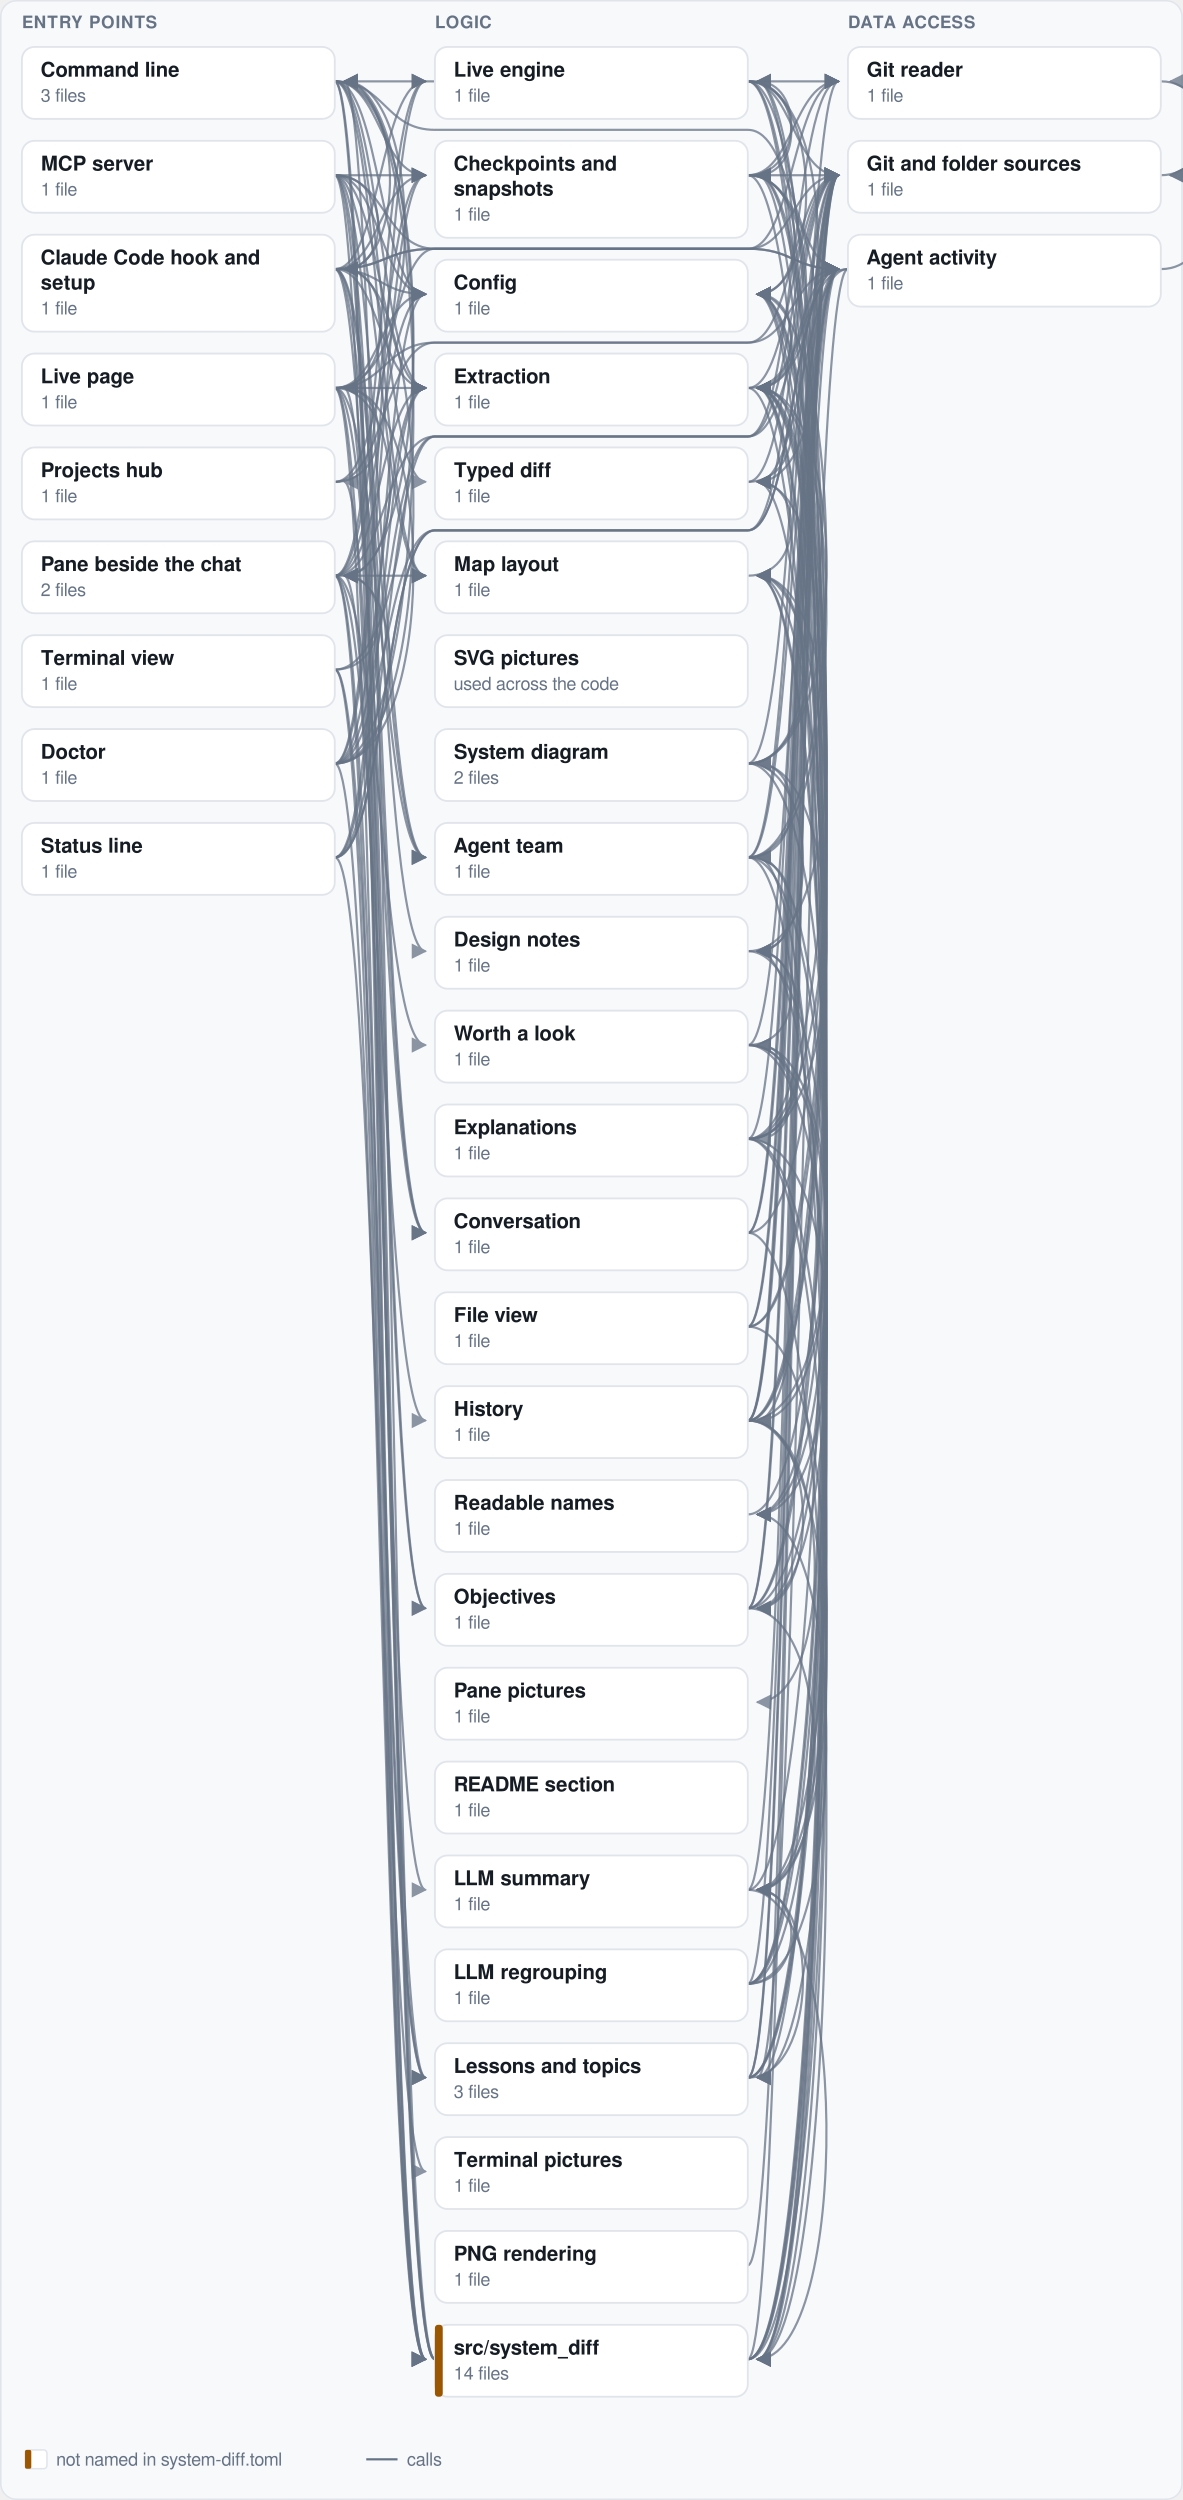
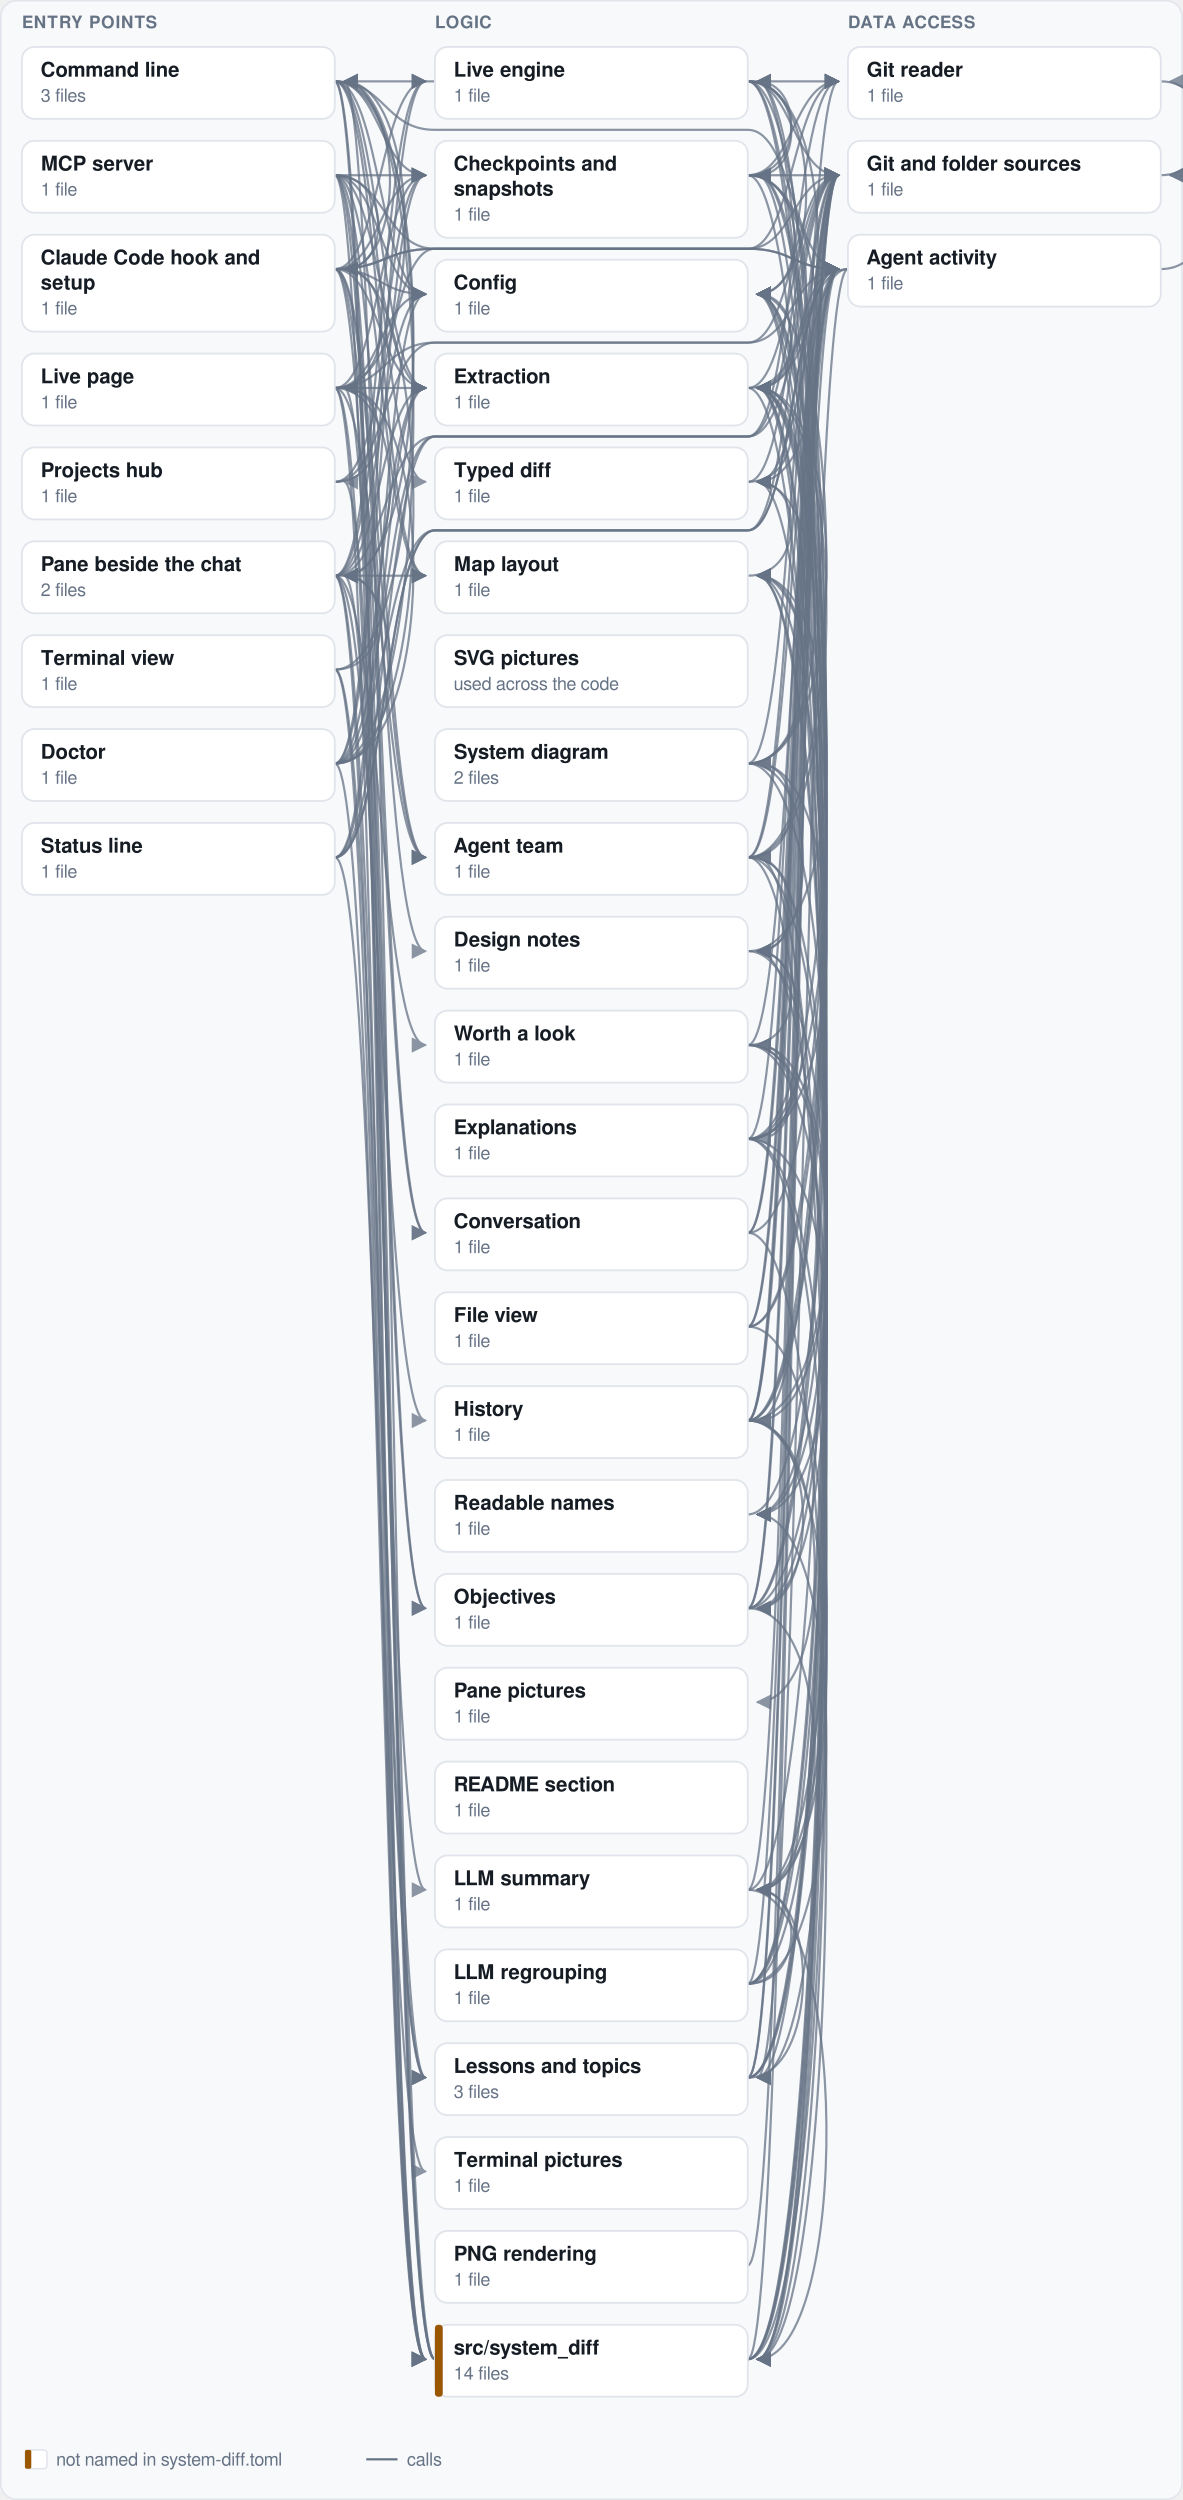
<svg xmlns="http://www.w3.org/2000/svg" width="756" height="1598" viewBox="0 0 756 1598" role="img" aria-label="System map">
  <style>
text { font-family: 'Segoe UI', FreeSans, 'Helvetica Neue', Arial, sans-serif; }
.bg { fill: #f8f9fb; stroke: #e1e5eb; }
.col { font-size: 11px; font-weight: 600; letter-spacing: .05em; fill: #667385; }
.bn .box { fill: #ffffff; stroke: #e1e5eb; stroke-width: 1.2; }
.bn.t-store .box { fill: #e8f0fc; }
.bn.legacy .box { fill: #f8f9fb; stroke: #c3cad4; stroke-dasharray: 5 4; }
.bn.legacy .bn-t { fill: #3b4655; }
.bn .band { fill: #1f5fbf; }
.bn.undeclared .band { fill: #9a5600; }
.bn.s-added .box { stroke: #157347; stroke-width: 1.8; } .bn.s-added .band { fill: #157347; }
.bn.s-changed .box { stroke: #9a5600; stroke-width: 1.8; } .bn.s-changed .band { fill: #9a5600; }
.bn.s-removed .box { stroke: #c4321c; stroke-dasharray: 5 4; fill: #fdecea; } .bn.s-removed .band { fill: #c4321c; }
.bn-t { font-size: 13px; font-weight: 600; fill: #161c24; }
.bn-s { font-size: 11.5px; fill: #667385; }
.bn-p { font-size: 11.5px; fill: #3b4655; } .bn-p.code { font-family: Consolas, Inconsolata, 'DejaVu Sans Mono', monospace; } .bn-p.more { fill: #667385; }
.bn-p.s-added { fill: #157347; font-weight: 600; } .bn-p.s-changed { fill: #9a5600; font-weight: 600; }
.bn-p.s-removed { fill: #c4321c; text-decoration: line-through; }
.be { fill: none; stroke: #667385; stroke-width: 1.4; opacity: .75; }
.be.k-data { stroke: #1f5fbf; } .be.k-network { stroke: #9a5600; stroke-dasharray: 6 4; }
.be.s-added { stroke: #157347; stroke-width: 2.2; opacity: 1; }
.be.s-removed { stroke: #c4321c; stroke-dasharray: 5 4; opacity: 1; }
.ar { fill: #667385; } .ar.k-data { fill: #1f5fbf; } .ar.k-network { fill: #9a5600; }
.ar.s-added { fill: #157347; } .ar.s-removed { fill: #c4321c; } .ar.k-person { fill: #1f5fbf; }
.halo { paint-order: stroke; stroke: #f8f9fb; stroke-width: 4px; stroke-linejoin: round; }
.lg { font-size: 11.5px; fill: #667385; }
.lg.s-added { fill: #157347; font-weight: 600; } .lg.s-changed { fill: #9a5600; font-weight: 600; }
.lg.s-removed { fill: #c4321c; font-weight: 600; }
.foot { font-size: 11.5px; fill: #3b4655; }
.st .box { fill: #ffffff; stroke: #e1e5eb; stroke-width: 1.4; }
.st.hi .box { fill: #e8f0fc; stroke: #1f5fbf; }
.st-w { font-size: 13px; font-weight: 600; fill: #161c24; }
.fl { fill: none; stroke: #667385; stroke-width: 1.4; } .fl.loop { stroke-dasharray: 4 4; }
.fl.gate { stroke: #1f5fbf; stroke-dasharray: 2 4; opacity: .7; }
.fl-note { font-size: 11.5px; fill: #667385; }
.gate .box { fill: #e8f0fc; stroke: #1f5fbf; } .gate text { font-size: 12.5px; font-weight: 600; fill: #1f5fbf; }
.exit { font-size: 12.5px; font-weight: 600; fill: #161c24; }
.lane .box { fill: #ffffff; stroke: #e1e5eb; stroke-width: 1.2; }
.lane.person .box { fill: #e8f0fc; stroke: #1f5fbf; }
.life { stroke: #c9d0da; stroke-width: 1.2; stroke-dasharray: 3 4; }
.msg { fill: none; stroke: #667385; stroke-width: 1.4; }
.msg.frame { stroke: #1f5fbf; stroke-dasharray: 5 4; } .msg.person { stroke: #1f5fbf; stroke-width: 2; }
.msg-t { font-size: 11.5px; fill: #3b4655; } .msg-t.frame { fill: #1f5fbf; } .msg-t.person { fill: #1f5fbf; font-weight: 600; }
.num circle { fill: #667385; } .num.person circle { fill: #1f5fbf; }
.num text { fill: #ffffff; font-size: 10px; font-weight: 700; }
.note .box { fill: #fff3dd; stroke: #e9c98f; } .note text { font-size: 11.5px; fill: #9a5600; }
</style>
  <defs>
    <marker id="ar-call-same" class="ar k-call s-same" viewBox="0 0 10 10" refX="9" refY="5" markerWidth="7" markerHeight="7" orient="auto-start-reverse">
      <path d="M0,0 L10,5 L0,10 z" />
    </marker>
  </defs>
  <rect class="bg" x="0.5" y="0.5" width="755" height="1597" rx="10" />
  <text class="col" x="14" y="18">ENTRY POINTS</text>
  <text class="col" x="278" y="18">LOGIC</text>
  <text class="col" x="542" y="18">DATA ACCESS</text>
  <path class="be k-call s-same" d="M542,172 C513,172 513,308 484,308" marker-end="url(#ar-call-same)" />
  <path class="be k-call s-same" d="M542,172 C513,172 513,248 484,248" marker-end="url(#ar-call-same)" />
  <path class="be k-call s-same" d="M542,172 C513,172 513,1328 484,1328" marker-end="url(#ar-call-same)" />
  <path class="be k-call s-same" d="M742,172 C778,172 778,112 748,112" marker-end="url(#ar-call-same)" />
  <path class="be k-call s-same" d="M214,172 C243,172 243,52 272,52" marker-end="url(#ar-call-same)" />
  <path class="be k-call s-same" d="M214,172 C243,172 243,1028 272,1028" marker-end="url(#ar-call-same)" />
  <path class="be k-call s-same" d="M214,172 C246,172 246,159 278,159 L478,159 C507,159 507,112 536,112" marker-end="url(#ar-call-same)" />
  <path class="be k-call s-same" d="M214,172 C246,172 246,159 278,159 L478,159 C507,159 507,172 536,172" marker-end="url(#ar-call-same)" />
  <path class="be k-call s-same" d="M214,172 C243,172 243,548 272,548" marker-end="url(#ar-call-same)" />
  <path class="be k-call s-same" d="M214,172 C243,172 243,788 272,788" marker-end="url(#ar-call-same)" />
  <path class="be k-call s-same" d="M214,172 C243,172 243,112 272,112" marker-end="url(#ar-call-same)" />
  <path class="be k-call s-same" d="M214,172 C243,172 243,188 272,188" marker-end="url(#ar-call-same)" />
  <path class="be k-call s-same" d="M214,172 C243,172 243,608 272,608" marker-end="url(#ar-call-same)" />
  <path class="be k-call s-same" d="M214,172 C243,172 243,248 272,248" marker-end="url(#ar-call-same)" />
  <path class="be k-call s-same" d="M478,548 C544,548 544,1508 484,1508" marker-end="url(#ar-call-same)" />
  <path class="be k-call s-same" d="M478,548 C514,548 514,488 484,488" marker-end="url(#ar-call-same)" />
  <path class="be k-call s-same" d="M478,548 C544,548 544,248 484,248" marker-end="url(#ar-call-same)" />
  <path class="be k-call s-same" d="M478,548 C507,548 507,172 536,172" marker-end="url(#ar-call-same)" />
  <path class="be k-call s-same" d="M478,548 C544,548 544,188 484,188" marker-end="url(#ar-call-same)" />
  <path class="be k-call s-same" d="M478,548 C514,548 514,608 484,608" marker-end="url(#ar-call-same)" />
  <path class="be k-call s-same" d="M478,548 C544,548 544,1028 484,1028" marker-end="url(#ar-call-same)" />
  <path class="be k-call s-same" d="M478,548 C507,548 507,112 536,112" marker-end="url(#ar-call-same)" />
  <path class="be k-call s-same" d="M478,488 C524,488 524,608 484,608" marker-end="url(#ar-call-same)" />
  <path class="be k-call s-same" d="M478,488 C524,488 524,368 484,368" marker-end="url(#ar-call-same)" />
  <path class="be k-call s-same" d="M478,488 C534,488 534,308 484,308" marker-end="url(#ar-call-same)" />
  <path class="be k-call s-same" d="M478,488 C544,488 544,248 484,248" marker-end="url(#ar-call-same)" />
  <path class="be k-call s-same" d="M478,488 C544,488 544,968 484,968" marker-end="url(#ar-call-same)" />
  <path class="be k-call s-same" d="M478,488 C507,488 507,112 536,112" marker-end="url(#ar-call-same)" />
  <path class="be k-call s-same" d="M478,788 C544,788 544,248 484,248" marker-end="url(#ar-call-same)" />
  <path class="be k-call s-same" d="M478,788 C507,788 507,172 536,172" marker-end="url(#ar-call-same)" />
  <path class="be k-call s-same" d="M478,788 C507,788 507,112 536,112" marker-end="url(#ar-call-same)" />
  <path class="be k-call s-same" d="M478,788 C544,788 544,1508 484,1508" marker-end="url(#ar-call-same)" />
  <path class="be k-call s-same" d="M214,52 C243,52 243,1508 272,1508" marker-end="url(#ar-call-same)" />
  <path class="be k-call s-same" d="M214,52 C260,52 260,172 220,172" marker-end="url(#ar-call-same)" />
  <path class="be k-call s-same" d="M214,52 C280,52 280,368 220,368" marker-end="url(#ar-call-same)" />
  <path class="be k-call s-same" d="M214,52 C243,52 243,188 272,188" marker-end="url(#ar-call-same)" />
  <path class="be k-call s-same" d="M214,52 C243,52 243,248 272,248" marker-end="url(#ar-call-same)" />
  <path class="be k-call s-same" d="M214,52 C243,52 243,368 272,368" marker-end="url(#ar-call-same)" />
  <path class="be k-call s-same" d="M214,52 C243,52 243,1328 272,1328" marker-end="url(#ar-call-same)" />
  <path class="be k-call s-same" d="M214,52 C246,52 246,83 278,83 L478,83 C507,83 507,172 536,172" marker-end="url(#ar-call-same)" />
  <path class="be k-call s-same" d="M214,52 C243,52 243,112 272,112" marker-end="url(#ar-call-same)" />
  <path class="be k-call s-same" d="M214,52 C243,52 243,308 272,308" marker-end="url(#ar-call-same)" />
  <path class="be k-call s-same" d="M478,112 C526.7,112 526.7,248 484,248" marker-end="url(#ar-call-same)" />
  <path class="be k-call s-same" d="M478,112 C516.7,112 516.7,188 484,188" marker-end="url(#ar-call-same)" />
  <path class="be k-call s-same" d="M478,112 C536.7,112 536.7,308 484,308" marker-end="url(#ar-call-same)" />
  <path class="be k-call s-same" d="M478,112 C507,112 507,52 536,52" marker-end="url(#ar-call-same)" />
  <path class="be k-call s-same" d="M478,112 C514,112 514,52 484,52" marker-end="url(#ar-call-same)" />
  <path class="be k-call s-same" d="M478,112 C507,112 507,112 536,112" marker-end="url(#ar-call-same)" />
  <path class="be k-call s-same" d="M478,112 C544,112 544,1508 484,1508" marker-end="url(#ar-call-same)" />
  <path class="be k-call s-same" d="M478,608 C544,608 544,368 484,368" marker-end="url(#ar-call-same)" />
  <path class="be k-call s-same" d="M478,608 C544,608 544,968 484,968" marker-end="url(#ar-call-same)" />
  <path class="be k-call s-same" d="M478,308 C507,308 507,112 536,112" marker-end="url(#ar-call-same)" />
  <path class="be k-call s-same" d="M478,308 C514,308 514,248 484,248" marker-end="url(#ar-call-same)" />
  <path class="be k-call s-same" d="M214,488 C246,488 246,279 278,279 L478,279 C507,279 507,112 536,112" marker-end="url(#ar-call-same)" />
  <path class="be k-call s-same" d="M214,488 C243,488 243,1508 272,1508" marker-end="url(#ar-call-same)" />
  <path class="be k-call s-same" d="M214,488 C243,488 243,52 272,52" marker-end="url(#ar-call-same)" />
  <path class="be k-call s-same" d="M214,488 C246,488 246,339 278,339 L478,339 C507,339 507,172 536,172" marker-end="url(#ar-call-same)" />
  <path class="be k-call s-same" d="M214,488 C280,488 280,172 220,172" marker-end="url(#ar-call-same)" />
  <path class="be k-call s-same" d="M214,488 C280,488 280,52 220,52" marker-end="url(#ar-call-same)" />
  <path class="be k-call s-same" d="M214,488 C243,488 243,112 272,112" marker-end="url(#ar-call-same)" />
  <path class="be k-call s-same" d="M214,488 C243,488 243,248 272,248" marker-end="url(#ar-call-same)" />
  <path class="be k-call s-same" d="M214,488 C260,488 260,368 220,368" marker-end="url(#ar-call-same)" />
  <path class="be k-call s-same" d="M214,488 C280,488 280,248 220,248" marker-end="url(#ar-call-same)" />
  <path class="be k-call s-same" d="M478,728 C514,728 514,668 484,668" marker-end="url(#ar-call-same)" />
  <path class="be k-call s-same" d="M478,728 C544,728 544,1328 484,1328" marker-end="url(#ar-call-same)" />
  <path class="be k-call s-same" d="M478,728 C544,728 544,968 484,968" marker-end="url(#ar-call-same)" />
  <path class="be k-call s-same" d="M478,728 C544,728 544,1208 484,1208" marker-end="url(#ar-call-same)" />
  <path class="be k-call s-same" d="M478,728 C544,728 544,248 484,248" marker-end="url(#ar-call-same)" />
  <path class="be k-call s-same" d="M478,728 C544,728 544,488 484,488" marker-end="url(#ar-call-same)" />
  <path class="be k-call s-same" d="M478,728 C524,728 524,608 484,608" marker-end="url(#ar-call-same)" />
  <path class="be k-call s-same" d="M478,728 C544,728 544,368 484,368" marker-end="url(#ar-call-same)" />
  <path class="be k-call s-same" d="M478,728 C507,728 507,112 536,112" marker-end="url(#ar-call-same)" />
  <path class="be k-call s-same" d="M478,248 C514,248 514,188 484,188" marker-end="url(#ar-call-same)" />
  <path class="be k-call s-same" d="M478,248 C507,248 507,112 536,112" marker-end="url(#ar-call-same)" />
  <path class="be k-call s-same" d="M478,248 C544,248 544,1508 484,1508" marker-end="url(#ar-call-same)" />
  <path class="be k-call s-same" d="M478,848 C507,848 507,172 536,172" marker-end="url(#ar-call-same)" />
  <path class="be k-call s-same" d="M478,848 C544,848 544,248 484,248" marker-end="url(#ar-call-same)" />
  <path class="be k-call s-same" d="M478,848 C544,848 544,1208 484,1208" marker-end="url(#ar-call-same)" />
  <path class="be k-call s-same" d="M478,848 C544,848 544,188 484,188" marker-end="url(#ar-call-same)" />
  <path class="be k-call s-same" d="M478,848 C507,848 507,112 536,112" marker-end="url(#ar-call-same)" />
  <path class="be k-call s-same" d="M742,52 C778,52 778,112 748,112" marker-end="url(#ar-call-same)" />
  <path class="be k-call s-same" d="M478,368 C514,368 514,308 484,308" marker-end="url(#ar-call-same)" />
  <path class="be k-call s-same" d="M478,908 C544,908 544,668 484,668" marker-end="url(#ar-call-same)" />
  <path class="be k-call s-same" d="M478,908 C507,908 507,172 536,172" marker-end="url(#ar-call-same)" />
  <path class="be k-call s-same" d="M478,908 C544,908 544,248 484,248" marker-end="url(#ar-call-same)" />
  <path class="be k-call s-same" d="M478,908 C507,908 507,112 536,112" marker-end="url(#ar-call-same)" />
  <path class="be k-call s-same" d="M478,908 C534,908 534,1088 484,1088" marker-end="url(#ar-call-same)" />
  <path class="be k-call s-same" d="M478,908 C507,908 507,52 536,52" marker-end="url(#ar-call-same)" />
  <path class="be k-call s-same" d="M478,908 C544,908 544,1208 484,1208" marker-end="url(#ar-call-same)" />
  <path class="be k-call s-same" d="M478,908 C524,908 524,1028 484,1028" marker-end="url(#ar-call-same)" />
  <path class="be k-call s-same" d="M478,908 C544,908 544,112 484,112" marker-end="url(#ar-call-same)" />
  <path class="be k-call s-same" d="M478,908 C544,908 544,188 484,188" marker-end="url(#ar-call-same)" />
  <path class="be k-call s-same" d="M214,308 C246,308 246,159 278,159 L478,159 C507,159 507,52 536,52" marker-end="url(#ar-call-same)" />
  <path class="be k-call s-same" d="M214,308 C246,308 246,219 278,219 L478,219 C507,219 507,112 536,112" marker-end="url(#ar-call-same)" />
  <path class="be k-call s-same" d="M214,308 C250,308 250,248 220,248" marker-end="url(#ar-call-same)" />
  <path class="be k-call s-same" d="M478,668 C507,668 507,172 536,172" marker-end="url(#ar-call-same)" />
  <path class="be k-call s-same" d="M478,668 C514,668 514,608 484,608" marker-end="url(#ar-call-same)" />
  <path class="be k-call s-same" d="M478,668 C514,668 514,728 484,728" marker-end="url(#ar-call-same)" />
  <path class="be k-call s-same" d="M478,668 C544,668 544,908 484,908" marker-end="url(#ar-call-same)" />
  <path class="be k-call s-same" d="M478,668 C544,668 544,1028 484,1028" marker-end="url(#ar-call-same)" />
  <path class="be k-call s-same" d="M478,1328 C507,1328 507,172 536,172" marker-end="url(#ar-call-same)" />
  <path class="be k-call s-same" d="M478,1328 C544,1328 544,308 484,308" marker-end="url(#ar-call-same)" />
  <path class="be k-call s-same" d="M478,1328 C544,1328 544,248 484,248" marker-end="url(#ar-call-same)" />
  <path class="be k-call s-same" d="M478,1328 C544,1328 544,368 484,368" marker-end="url(#ar-call-same)" />
  <path class="be k-call s-same" d="M478,1328 C524,1328 524,1208 484,1208" marker-end="url(#ar-call-same)" />
  <path class="be k-call s-same" d="M478,1328 C507,1328 507,112 536,112" marker-end="url(#ar-call-same)" />
  <path class="be k-call s-same" d="M478,52 C507,52 507,52 536,52" marker-end="url(#ar-call-same)" />
  <path class="be k-call s-same" d="M478,52 C514,52 514,112 484,112" marker-end="url(#ar-call-same)" />
  <path class="be k-call s-same" d="M478,52 C507,52 507,112 536,112" marker-end="url(#ar-call-same)" />
  <path class="be k-call s-same" d="M278,52 C249,52 249,52 220,52" marker-end="url(#ar-call-same)" />
  <path class="be k-call s-same" d="M478,52 C526.7,52 526.7,188 484,188" marker-end="url(#ar-call-same)" />
  <path class="be k-call s-same" d="M478,52 C536.7,52 536.7,248 484,248" marker-end="url(#ar-call-same)" />
  <path class="be k-call s-same" d="M478,52 C544,52 544,908 484,908" marker-end="url(#ar-call-same)" />
  <path class="be k-call s-same" d="M478,52 C544,52 544,1328 484,1328" marker-end="url(#ar-call-same)" />
  <path class="be k-call s-same" d="M478,52 C544,52 544,1508 484,1508" marker-end="url(#ar-call-same)" />
  <path class="be k-call s-same" d="M214,112 C243,112 243,1508 272,1508" marker-end="url(#ar-call-same)" />
  <path class="be k-call s-same" d="M214,112 C243,112 243,788 272,788" marker-end="url(#ar-call-same)" />
  <path class="be k-call s-same" d="M214,112 C243,112 243,248 272,248" marker-end="url(#ar-call-same)" />
  <path class="be k-call s-same" d="M214,112 C243,112 243,1028 272,1028" marker-end="url(#ar-call-same)" />
  <path class="be k-call s-same" d="M214,112 C246,112 246,159 278,159 L478,159 C507,159 507,172 536,172" marker-end="url(#ar-call-same)" />
  <path class="be k-call s-same" d="M214,112 C250,112 250,172 220,172" marker-end="url(#ar-call-same)" />
  <path class="be k-call s-same" d="M214,112 C243,112 243,548 272,548" marker-end="url(#ar-call-same)" />
  <path class="be k-call s-same" d="M214,112 C243,112 243,112 272,112" marker-end="url(#ar-call-same)" />
  <path class="be k-call s-same" d="M214,112 C243,112 243,188 272,188" marker-end="url(#ar-call-same)" />
  <path class="be k-call s-same" d="M214,112 C243,112 243,368 272,368" marker-end="url(#ar-call-same)" />
  <path class="be k-call s-same" d="M478,968 C544,968 544,368 484,368" marker-end="url(#ar-call-same)" />
  <path class="be k-call s-same" d="M478,1208 C507,1208 507,112 536,112" marker-end="url(#ar-call-same)" />
  <path class="be k-call s-same" d="M478,1208 C544,1208 544,1508 484,1508" marker-end="url(#ar-call-same)" />
  <path class="be k-call s-same" d="M478,1208 C544,1208 544,52 484,52" marker-end="url(#ar-call-same)" />
  <path class="be k-call s-same" d="M478,1028 C507,1028 507,172 536,172" marker-end="url(#ar-call-same)" />
  <path class="be k-call s-same" d="M478,1028 C544,1028 544,548 484,548" marker-end="url(#ar-call-same)" />
  <path class="be k-call s-same" d="M478,1028 C544,1028 544,112 484,112" marker-end="url(#ar-call-same)" />
  <path class="be k-call s-same" d="M478,1028 C544,1028 544,188 484,188" marker-end="url(#ar-call-same)" />
  <path class="be k-call s-same" d="M478,1028 C534,1028 534,1208 484,1208" marker-end="url(#ar-call-same)" />
  <path class="be k-call s-same" d="M478,1028 C507,1028 507,112 536,112" marker-end="url(#ar-call-same)" />
  <path class="be k-call s-same" d="M214,368 C243,368 243,908 272,908" marker-end="url(#ar-call-same)" />
  <path class="be k-call s-same" d="M214,368 C243,368 243,1508 272,1508" marker-end="url(#ar-call-same)" />
  <path class="be k-call s-same" d="M214,368 C243,368 243,112 272,112" marker-end="url(#ar-call-same)" />
  <path class="be k-call s-same" d="M214,368 C243,368 243,1328 272,1328" marker-end="url(#ar-call-same)" />
  <path class="be k-call s-same" d="M214,368 C243,368 243,188 272,188" marker-end="url(#ar-call-same)" />
  <path class="be k-call s-same" d="M214,368 C243,368 243,248 272,248" marker-end="url(#ar-call-same)" />
  <path class="be k-call s-same" d="M214,368 C246,368 246,279 278,279 L478,279 C507,279 507,172 536,172" marker-end="url(#ar-call-same)" />
  <path class="be k-call s-same" d="M214,368 C243,368 243,368 272,368" marker-end="url(#ar-call-same)" />
  <path class="be k-call s-same" d="M214,368 C243,368 243,668 272,668" marker-end="url(#ar-call-same)" />
  <path class="be k-call s-same" d="M214,368 C243,368 243,52 272,52" marker-end="url(#ar-call-same)" />
  <path class="be k-call s-same" d="M478,1448 C507,1448 507,112 536,112" marker-end="url(#ar-call-same)" />
  <path class="be k-call s-same" d="M478,1268 C544,1268 544,188 484,188" marker-end="url(#ar-call-same)" />
  <path class="be k-call s-same" d="M478,1268 C544,1268 544,608 484,608" marker-end="url(#ar-call-same)" />
  <path class="be k-call s-same" d="M478,1268 C544,1268 544,248 484,248" marker-end="url(#ar-call-same)" />
  <path class="be k-call s-same" d="M478,1268 C544,1268 544,368 484,368" marker-end="url(#ar-call-same)" />
  <path class="be k-call s-same" d="M478,1268 C544,1268 544,968 484,968" marker-end="url(#ar-call-same)" />
  <path class="be k-call s-same" d="M478,1268 C514,1268 514,1208 484,1208" marker-end="url(#ar-call-same)" />
  <path class="be k-call s-same" d="M478,1268 C507,1268 507,112 536,112" marker-end="url(#ar-call-same)" />
  <path class="be k-call s-same" d="M742,112 C778,112 778,52 748,52" marker-end="url(#ar-call-same)" />
  <path class="be k-call s-same" d="M478,1508 C544,1508 544,248 484,248" marker-end="url(#ar-call-same)" />
  <path class="be k-call s-same" d="M478,1508 C507,1508 507,112 536,112" marker-end="url(#ar-call-same)" />
  <path class="be k-call s-same" d="M478,1508 C544,1508 544,188 484,188" marker-end="url(#ar-call-same)" />
+   <path class="be k-call s-same" d="M478,1508 C544,1508 544,548 484,548" marker-end="url(#ar-call-same)" />
  <path class="be k-call s-same" d="M278,1508 C249,1508 249,248 220,248" marker-end="url(#ar-call-same)" />
-   <path class="be k-call s-same" d="M478,1508 C544,1508 544,548 484,548" marker-end="url(#ar-call-same)" />
  <path class="be k-call s-same" d="M278,1508 C249,1508 249,52 220,52" marker-end="url(#ar-call-same)" />
  <path class="be k-call s-same" d="M478,1508 C544,1508 544,112 484,112" marker-end="url(#ar-call-same)" />
  <path class="be k-call s-same" d="M278,1508 C249,1508 249,308 220,308" marker-end="url(#ar-call-same)" />
  <path class="be k-call s-same" d="M478,1508 C544,1508 544,52 484,52" marker-end="url(#ar-call-same)" />
  <path class="be k-call s-same" d="M278,1508 C249,1508 249,368 220,368" marker-end="url(#ar-call-same)" />
  <path class="be k-call s-same" d="M214,548 C246,548 246,339 278,339 L478,339 C507,339 507,172 536,172" marker-end="url(#ar-call-same)" />
  <path class="be k-call s-same" d="M214,548 C243,548 243,188 272,188" marker-end="url(#ar-call-same)" />
  <path class="be k-call s-same" d="M214,548 C243,548 243,248 272,248" marker-end="url(#ar-call-same)" />
  <path class="be k-call s-same" d="M214,548 C246,548 246,279 278,279 L478,279 C507,279 507,52 536,52" marker-end="url(#ar-call-same)" />
  <path class="be k-call s-same" d="M214,548 C246,548 246,339 278,339 L478,339 C507,339 507,112 536,112" marker-end="url(#ar-call-same)" />
  <path class="be k-call s-same" d="M214,548 C243,548 243,1388 272,1388" marker-end="url(#ar-call-same)" />
  <path class="be k-call s-same" d="M214,428 C250,428 250,368 220,368" marker-end="url(#ar-call-same)" />
  <path class="be k-call s-same" d="M214,428 C280,428 280,52 220,52" marker-end="url(#ar-call-same)" />
  <path class="be k-call s-same" d="M214,428 C243,428 243,1328 272,1328" marker-end="url(#ar-call-same)" />
  <path class="be k-call s-same" d="M214,428 C243,428 243,1508 272,1508" marker-end="url(#ar-call-same)" />
  <path class="be k-call s-same" d="M214,248 C243,248 243,1508 272,1508" marker-end="url(#ar-call-same)" />
  <path class="be k-call s-same" d="M214,248 C272.7,248 272.7,52 220,52" marker-end="url(#ar-call-same)" />
  <path class="be k-call s-same" d="M214,248 C243,248 243,188 272,188" marker-end="url(#ar-call-same)" />
  <path class="be k-call s-same" d="M214,248 C260,248 260,368 220,368" marker-end="url(#ar-call-same)" />
+   <path class="be k-call s-same" d="M214,248 C243,248 243,112 272,112" marker-end="url(#ar-call-same)" />
  <path class="be k-call s-same" d="M214,248 C243,248 243,248 272,248" marker-end="url(#ar-call-same)" />
  <path class="be k-call s-same" d="M214,248 C243,248 243,1208 272,1208" marker-end="url(#ar-call-same)" />
  <path class="be k-call s-same" d="M214,248 C246,248 246,219 278,219 L478,219 C507,219 507,172 536,172" marker-end="url(#ar-call-same)" />
  <path class="be k-call s-same" d="M214,248 C252.7,248 252.7,172 220,172" marker-end="url(#ar-call-same)" />
  <path class="be k-call s-same" d="M214,248 C243,248 243,548 272,548" marker-end="url(#ar-call-same)" />
-   <path class="be k-call s-same" d="M214,248 C243,248 243,788 272,788" marker-end="url(#ar-call-same)" />
  <g class="bn t-component s-same" transform="translate(14,30)">
    <rect class="box" width="200" height="46" rx="8" />
    <text x="12" y="19" class="bn-t">Command line</text>
    <text x="12" y="35" class="bn-s">3 files</text>
  </g>
  <g class="bn t-component s-same" transform="translate(14,90)">
    <rect class="box" width="200" height="46" rx="8" />
    <text x="12" y="19" class="bn-t">MCP server</text>
    <text x="12" y="35" class="bn-s">1 file</text>
  </g>
  <g class="bn t-component s-same" transform="translate(14,150)">
    <rect class="box" width="200" height="62" rx="8" />
    <text x="12" y="19" class="bn-t">Claude Code hook and</text>
    <text x="12" y="35" class="bn-t">setup</text>
    <text x="12" y="51" class="bn-s">1 file</text>
  </g>
  <g class="bn t-component s-same" transform="translate(14,226)">
    <rect class="box" width="200" height="46" rx="8" />
    <text x="12" y="19" class="bn-t">Live page</text>
    <text x="12" y="35" class="bn-s">1 file</text>
  </g>
  <g class="bn t-component s-same" transform="translate(14,286)">
    <rect class="box" width="200" height="46" rx="8" />
    <text x="12" y="19" class="bn-t">Projects hub</text>
    <text x="12" y="35" class="bn-s">1 file</text>
  </g>
  <g class="bn t-component s-same" transform="translate(278,30)">
    <rect class="box" width="200" height="46" rx="8" />
    <text x="12" y="19" class="bn-t">Live engine</text>
    <text x="12" y="35" class="bn-s">1 file</text>
  </g>
  <g class="bn t-component s-same" transform="translate(542,30)">
    <rect class="box" width="200" height="46" rx="8" />
    <text x="12" y="19" class="bn-t">Git reader</text>
    <text x="12" y="35" class="bn-s">1 file</text>
  </g>
  <g class="bn t-component s-same" transform="translate(14,346)">
    <rect class="box" width="200" height="46" rx="8" />
    <text x="12" y="19" class="bn-t">Pane beside the chat</text>
    <text x="12" y="35" class="bn-s">2 files</text>
  </g>
  <g class="bn t-component s-same" transform="translate(14,406)">
    <rect class="box" width="200" height="46" rx="8" />
    <text x="12" y="19" class="bn-t">Terminal view</text>
    <text x="12" y="35" class="bn-s">1 file</text>
  </g>
  <g class="bn t-component s-same" transform="translate(14,466)">
    <rect class="box" width="200" height="46" rx="8" />
    <text x="12" y="19" class="bn-t">Doctor</text>
    <text x="12" y="35" class="bn-s">1 file</text>
  </g>
  <g class="bn t-component s-same" transform="translate(14,526)">
    <rect class="box" width="200" height="46" rx="8" />
    <text x="12" y="19" class="bn-t">Status line</text>
    <text x="12" y="35" class="bn-s">1 file</text>
  </g>
  <g class="bn t-component s-same" transform="translate(278,90)">
    <rect class="box" width="200" height="62" rx="8" />
    <text x="12" y="19" class="bn-t">Checkpoints and</text>
    <text x="12" y="35" class="bn-t">snapshots</text>
    <text x="12" y="51" class="bn-s">1 file</text>
  </g>
  <g class="bn t-component s-same" transform="translate(278,166)">
    <rect class="box" width="200" height="46" rx="8" />
    <text x="12" y="19" class="bn-t">Config</text>
    <text x="12" y="35" class="bn-s">1 file</text>
  </g>
  <g class="bn t-component s-same" transform="translate(278,226)">
    <rect class="box" width="200" height="46" rx="8" />
    <text x="12" y="19" class="bn-t">Extraction</text>
    <text x="12" y="35" class="bn-s">1 file</text>
  </g>
  <g class="bn t-component s-same" transform="translate(278,286)">
    <rect class="box" width="200" height="46" rx="8" />
    <text x="12" y="19" class="bn-t">Typed diff</text>
    <text x="12" y="35" class="bn-s">1 file</text>
  </g>
  <g class="bn t-component s-same" transform="translate(278,346)">
    <rect class="box" width="200" height="46" rx="8" />
    <text x="12" y="19" class="bn-t">Map layout</text>
    <text x="12" y="35" class="bn-s">1 file</text>
  </g>
  <g class="bn t-component s-same" transform="translate(278,406)">
    <rect class="box" width="200" height="46" rx="8" />
    <text x="12" y="19" class="bn-t">SVG pictures</text>
    <text x="12" y="35" class="bn-s">used across the code</text>
  </g>
  <g class="bn t-component s-same" transform="translate(278,466)">
    <rect class="box" width="200" height="46" rx="8" />
    <text x="12" y="19" class="bn-t">System diagram</text>
    <text x="12" y="35" class="bn-s">2 files</text>
  </g>
  <g class="bn t-component s-same" transform="translate(278,526)">
    <rect class="box" width="200" height="46" rx="8" />
    <text x="12" y="19" class="bn-t">Agent team</text>
    <text x="12" y="35" class="bn-s">1 file</text>
  </g>
  <g class="bn t-component s-same" transform="translate(278,586)">
    <rect class="box" width="200" height="46" rx="8" />
    <text x="12" y="19" class="bn-t">Design notes</text>
    <text x="12" y="35" class="bn-s">1 file</text>
  </g>
  <g class="bn t-component s-same" transform="translate(278,646)">
    <rect class="box" width="200" height="46" rx="8" />
    <text x="12" y="19" class="bn-t">Worth a look</text>
    <text x="12" y="35" class="bn-s">1 file</text>
  </g>
  <g class="bn t-component s-same" transform="translate(278,706)">
    <rect class="box" width="200" height="46" rx="8" />
    <text x="12" y="19" class="bn-t">Explanations</text>
    <text x="12" y="35" class="bn-s">1 file</text>
  </g>
  <g class="bn t-component s-same" transform="translate(278,766)">
    <rect class="box" width="200" height="46" rx="8" />
    <text x="12" y="19" class="bn-t">Conversation</text>
    <text x="12" y="35" class="bn-s">1 file</text>
  </g>
  <g class="bn t-component s-same" transform="translate(278,826)">
    <rect class="box" width="200" height="46" rx="8" />
    <text x="12" y="19" class="bn-t">File view</text>
    <text x="12" y="35" class="bn-s">1 file</text>
  </g>
  <g class="bn t-component s-same" transform="translate(278,886)">
    <rect class="box" width="200" height="46" rx="8" />
    <text x="12" y="19" class="bn-t">History</text>
    <text x="12" y="35" class="bn-s">1 file</text>
  </g>
  <g class="bn t-component s-same" transform="translate(278,946)">
    <rect class="box" width="200" height="46" rx="8" />
    <text x="12" y="19" class="bn-t">Readable names</text>
    <text x="12" y="35" class="bn-s">1 file</text>
  </g>
  <g class="bn t-component s-same" transform="translate(278,1006)">
    <rect class="box" width="200" height="46" rx="8" />
    <text x="12" y="19" class="bn-t">Objectives</text>
    <text x="12" y="35" class="bn-s">1 file</text>
  </g>
  <g class="bn t-component s-same" transform="translate(278,1066)">
    <rect class="box" width="200" height="46" rx="8" />
    <text x="12" y="19" class="bn-t">Pane pictures</text>
    <text x="12" y="35" class="bn-s">1 file</text>
  </g>
  <g class="bn t-component s-same" transform="translate(278,1126)">
    <rect class="box" width="200" height="46" rx="8" />
    <text x="12" y="19" class="bn-t">README section</text>
    <text x="12" y="35" class="bn-s">1 file</text>
  </g>
  <g class="bn t-component s-same" transform="translate(278,1186)">
    <rect class="box" width="200" height="46" rx="8" />
    <text x="12" y="19" class="bn-t">LLM summary</text>
    <text x="12" y="35" class="bn-s">1 file</text>
  </g>
  <g class="bn t-component s-same" transform="translate(278,1246)">
    <rect class="box" width="200" height="46" rx="8" />
    <text x="12" y="19" class="bn-t">LLM regrouping</text>
    <text x="12" y="35" class="bn-s">1 file</text>
  </g>
  <g class="bn t-component s-same" transform="translate(278,1306)">
    <rect class="box" width="200" height="46" rx="8" />
    <text x="12" y="19" class="bn-t">Lessons and topics</text>
    <text x="12" y="35" class="bn-s">3 files</text>
  </g>
  <g class="bn t-component s-same" transform="translate(278,1366)">
    <rect class="box" width="200" height="46" rx="8" />
    <text x="12" y="19" class="bn-t">Terminal pictures</text>
    <text x="12" y="35" class="bn-s">1 file</text>
  </g>
  <g class="bn t-component s-same" transform="translate(278,1426)">
    <rect class="box" width="200" height="46" rx="8" />
    <text x="12" y="19" class="bn-t">PNG rendering</text>
    <text x="12" y="35" class="bn-s">1 file</text>
  </g>
  <g class="bn t-component s-same" transform="translate(542,90)">
    <rect class="box" width="200" height="46" rx="8" />
    <text x="12" y="19" class="bn-t">Git and folder sources</text>
    <text x="12" y="35" class="bn-s">1 file</text>
  </g>
  <g class="bn t-component s-same" transform="translate(542,150)">
    <rect class="box" width="200" height="46" rx="8" />
    <text x="12" y="19" class="bn-t">Agent activity</text>
    <text x="12" y="35" class="bn-s">1 file</text>
  </g>
  <g class="bn t-component s-same undeclared" transform="translate(278,1486)">
    <rect class="box" width="200" height="46" rx="8" />
    <rect class="band" width="5" height="46" rx="2" />
    <text x="12" y="19" class="bn-t">src/system_diff</text>
    <text x="12" y="35" class="bn-s">14 files</text>
  </g>
  <rect x="16" y="1566" width="14" height="12" rx="2" fill="#ffffff" stroke="#e1e5eb" />
  <rect x="16" y="1566" width="4" height="12" rx="1" fill="#9a5600" />
  <text x="36" y="1576" class="lg">not named in system-diff.toml</text>
  <path class="be k-call" d="M234.1,1572 L254.1,1572" style="opacity:1" />
  <text x="260.1" y="1576" class="lg">calls</text>
</svg>
